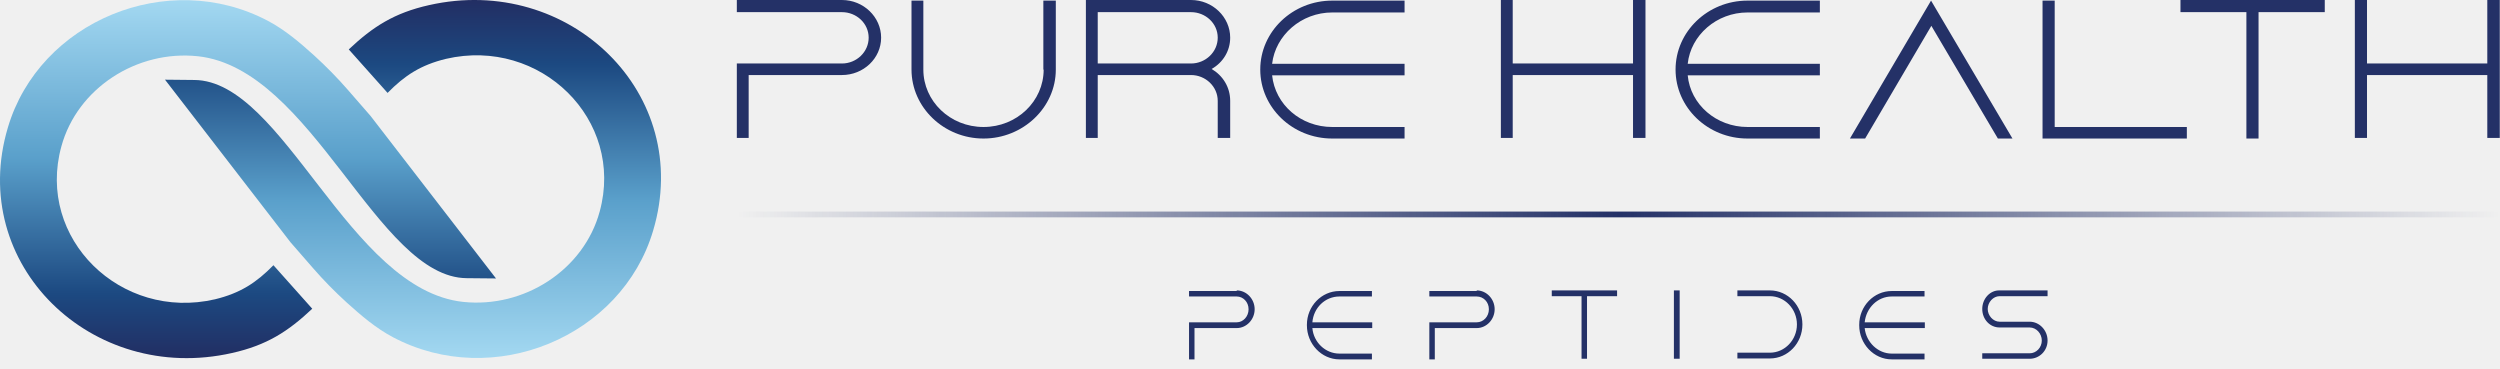
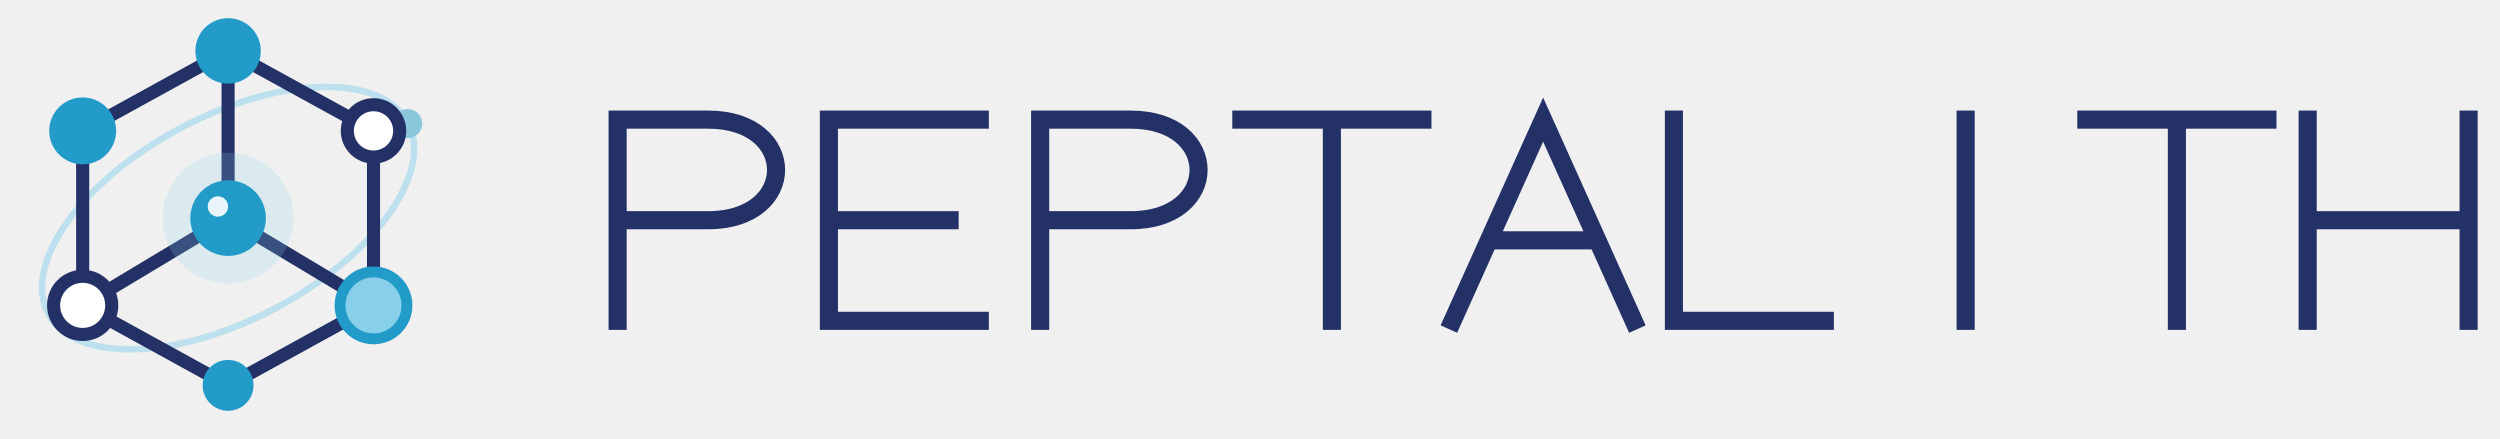
- <svg xmlns="http://www.w3.org/2000/svg" width="251" height="37" viewBox="0 0 251 37" fill="none">
-   <path d="M84.53 0H73.977V1.22H84.53C85.994 1.22 87.214 2.349 87.214 3.782C87.214 5.216 85.994 6.375 84.53 6.375H73.977V13.848H75.166V7.534H84.53C86.696 7.534 88.465 5.856 88.465 3.782C88.465 1.708 86.696 0 84.53 0ZM104.752 0.061V6.985H104.783C104.783 10.157 102.099 12.75 98.744 12.75C95.388 12.75 92.704 10.157 92.704 6.985V0.061H91.515V6.985C91.515 10.797 94.778 13.909 98.744 13.909C102.709 13.909 106.003 10.797 106.003 6.985V0.061H104.752ZM121.65 6.924C122.779 6.283 123.511 5.124 123.511 3.782C123.511 1.708 121.742 0 119.576 0H109.023V13.848H110.212V7.534H119.576C121.04 7.534 122.26 8.693 122.26 10.126V13.848H123.511V10.126C123.511 8.754 122.779 7.595 121.65 6.924ZM119.576 6.375H110.212V1.22H119.576C121.04 1.22 122.26 2.349 122.26 3.782C122.26 5.216 121.04 6.375 119.576 6.375ZM133.759 1.251H141.018V0.061H133.759C129.763 0.061 126.53 3.172 126.53 6.985C126.53 10.797 129.763 13.909 133.759 13.909H141.018V12.75H133.759C130.587 12.75 128.025 10.492 127.72 7.564H141.018V6.405H127.72C128.055 3.538 130.648 1.251 133.759 1.251ZM163.955 0V6.375H151.877V0H150.687V13.848H151.877V7.534H163.955V13.848H165.206V0H163.955ZM175.454 1.251H182.714V0.061H175.454C171.459 0.061 168.226 3.172 168.226 6.985C168.226 10.797 171.459 13.909 175.454 13.909H182.714V12.75H175.454C172.313 12.75 169.72 10.492 169.446 7.564H182.714V6.405H169.446C169.751 3.538 172.343 1.251 175.454 1.251ZM193.877 0.061L185.733 13.909H187.259L193.908 2.593L200.588 13.909H202.052L193.877 0.061ZM206.291 12.75V0.061H205.071V13.909H219.559V12.75H206.291ZM218.919 0V1.22H225.538V13.909H226.758V1.22H233.407V0H218.919ZM249.725 0V6.375H237.647V0H236.427V13.848H237.647V7.534H249.725V13.848H250.976V0H249.725Z" fill="#243167" />
-   <path d="M74.023 21.531H250.931" stroke="url(#paint0_linear_2808_504)" stroke-width="0.58" />
-   <path d="M124.168 29.157V29.218H119.379V29.767H124.168C124.808 29.767 125.357 30.316 125.357 31.048C125.357 31.78 124.808 32.36 124.168 32.36H119.379V36.081H119.928V32.939H124.168C125.144 32.939 125.967 32.085 125.967 31.048C125.967 30.011 125.144 29.157 124.168 29.157ZM137.771 32.36H131.762C131.884 30.896 133.043 29.767 134.477 29.767H137.741V29.218H134.477C132.677 29.218 131.213 30.743 131.213 32.604V32.665C131.213 34.525 132.677 36.081 134.477 36.081H137.741V35.501H134.477C133.074 35.501 131.884 34.373 131.762 32.939H137.771V32.36ZM148.264 29.157V29.218H143.505V29.767H148.264C148.935 29.767 149.484 30.316 149.484 31.048C149.484 31.78 148.935 32.36 148.264 32.36H143.505V36.081H144.054V32.939H148.264C149.24 32.939 150.063 32.085 150.063 31.048C150.063 30.011 149.24 29.157 148.264 29.157ZM155.797 29.157V29.737H158.787V36.02H159.336V29.737H162.355V29.157H155.797ZM168.059 29.157V36.02H168.639V29.157H168.059ZM177.697 29.157H174.434V29.737H177.697C179.192 29.737 180.412 31.018 180.412 32.573C180.412 34.129 179.192 35.41 177.697 35.41H174.434V35.989H177.697C179.497 35.989 180.961 34.464 180.961 32.573C180.961 30.682 179.497 29.157 177.697 29.157ZM193.253 32.36H187.214C187.366 30.896 188.525 29.767 189.928 29.767H193.223V29.218H189.928C188.129 29.218 186.665 30.743 186.665 32.604V32.665C186.665 34.525 188.129 36.081 189.928 36.081H193.223V35.501H189.928C188.556 35.501 187.366 34.373 187.214 32.939H193.253V32.36ZM200.756 29.737H205.576V29.157H200.756C199.811 29.127 199.018 29.981 199.018 31.018C199.018 32.055 199.78 32.878 200.756 32.878H203.776C204.447 32.878 204.996 33.488 204.996 34.19C204.996 34.891 204.447 35.471 203.776 35.471H199.018V36.02H203.776C204.752 36.02 205.576 35.227 205.576 34.19C205.576 33.153 204.752 32.299 203.776 32.299H200.756C200.116 32.299 199.567 31.689 199.567 31.018C199.567 30.347 200.116 29.737 200.756 29.737Z" fill="#243167" />
-   <path d="M16.589 8.03L29.164 24.32L31.418 26.909C32.48 28.131 33.623 29.294 34.825 30.388C36.258 31.678 37.721 32.938 39.455 33.857C49.535 39.193 62.431 33.808 65.577 23.147C69.675 9.417 57.16 -2.671 43.072 0.515C39.585 1.297 37.441 2.675 35.016 4.961L38.913 9.329C40.627 7.58 42.24 6.525 44.775 5.909C54.244 3.71 62.751 12.007 60.206 21.251C58.613 27.095 52.631 30.965 46.489 30.31C34.996 29.059 28.492 8.088 19.505 8.03L16.559 8L16.579 8.02L16.589 8.03Z" fill="url(#paint1_linear_2808_504)" />
-   <path d="M49.777 27.928L37.202 11.638L34.948 9.048C33.886 7.827 32.743 6.664 31.541 5.569C30.108 4.279 28.645 3.019 26.912 2.1C16.831 -3.235 3.935 2.149 0.789 12.81C-3.309 26.54 9.206 38.628 23.294 35.442C26.781 34.661 28.925 33.283 31.35 30.996L27.453 26.628C25.739 28.377 24.126 29.433 21.591 30.048C12.122 32.247 3.615 23.951 6.16 14.706C7.753 8.863 13.735 4.993 19.877 5.648C31.37 6.898 37.873 27.869 46.861 27.928L49.807 27.957L49.787 27.938L49.777 27.928Z" fill="url(#paint2_linear_2808_504)" />
-   <defs>
-     <linearGradient id="paint0_linear_2808_504" x1="74.023" y1="22.031" x2="250.931" y2="22.031" gradientUnits="userSpaceOnUse">
-       <stop stop-color="#243167" stop-opacity="0" />
-       <stop offset="0.5" stop-color="#243167" />
-       <stop offset="1" stop-color="#243167" stop-opacity="0" />
-     </linearGradient>
-     <linearGradient id="paint1_linear_2808_504" x1="41.469" y1="0.007" x2="41.469" y2="35.948" gradientUnits="userSpaceOnUse">
-       <stop stop-color="#222E63" />
-       <stop offset="0.18" stop-color="#1C4981" />
-       <stop offset="0.56" stop-color="#5AA0CB" />
-       <stop offset="1" stop-color="#A3D8F1" />
-     </linearGradient>
-     <linearGradient id="paint2_linear_2808_504" x1="24.898" y1="35.96" x2="24.898" y2="0.009" gradientUnits="userSpaceOnUse">
-       <stop stop-color="#222E63" />
-       <stop offset="0.18" stop-color="#1C4981" />
-       <stop offset="0.56" stop-color="#5AA0CB" />
-       <stop offset="1" stop-color="#A3D8F1" />
-     </linearGradient>
-   </defs>
+ <svg xmlns="http://www.w3.org/2000/svg" width="251" height="44" viewBox="0 0 251 44" fill="none" role="img" aria-label="Peptalith">
+   <style>
+   .molecule-structure{transform-origin:30px 30px;animation:molecule-spin 28s linear infinite}
+   .molecule-core{transform-origin:30px 30px;animation:molecule-breathe 4.8s ease-in-out infinite}
+   .molecule-orbit{transform-origin:30px 30px;animation:molecule-spin 12s linear infinite reverse}
+   @keyframes molecule-spin{to{transform:rotate(360deg)}}
+   @keyframes molecule-breathe{0%,100%{opacity:.8;transform:scale(.92)}50%{opacity:1;transform:scale(1.08)}}
+   @media(prefers-reduced-motion:reduce){.molecule-structure,.molecule-core,.molecule-orbit{animation:none}}
+ </style>
+   <g transform="translate(1 0) scale(.73)">
+     <g fill="none" stroke-linecap="round" stroke-linejoin="round">
+       <g class="molecule-orbit" opacity=".5">
+         <ellipse cx="30" cy="30" rx="28" ry="14" transform="rotate(-28 30 30)" stroke="#88d0e9" stroke-width=".9" />
+         <circle cx="54.7" cy="17" r="2" fill="#239bc8" />
+       </g>
+       <g class="molecule-structure">
+         <path d="M30 7 50 18v24L30 53 10 42V18ZM30 30 30 7M30 30 50 42M30 30 10 42" stroke="#243167" stroke-width="1.8" />
+         <circle cx="30" cy="7" r="4" fill="#239bc8" stroke="#239bc8" />
+         <circle cx="50" cy="18" r="3.6" fill="#ffffff" stroke="#243167" stroke-width="1.8" />
+         <circle cx="50" cy="42" r="4.6" fill="#88d0e9" stroke="#239bc8" stroke-width="1.5" />
+         <circle cx="30" cy="53" r="3.5" fill="#239bc8" />
+         <circle cx="10" cy="42" r="4" fill="#ffffff" stroke="#243167" stroke-width="1.8" />
+         <circle cx="10" cy="18" r="4.6" fill="#239bc8" />
+       </g>
+       <g class="molecule-core">
+         <circle cx="30" cy="30" r="9" fill="#88d0e9" opacity=".2" />
+         <circle cx="30" cy="30" r="5.2" fill="#239bc8" />
+         <circle cx="28.6" cy="28.4" r="1.4" fill="#ffffff" opacity=".9" />
+       </g>
+     </g>
+   </g>
+   <g transform="translate(61 11) scale(1.01)">
+     <g fill="none" stroke="#243167" stroke-width="1.8" stroke-linecap="square" stroke-linejoin="miter">
+       <path transform="translate(0 0)" d="M1 21V1H10C19 1 19 11 10 11H1" />
+       <path transform="translate(21 0)" d="M16 1H1V21H16M1 11H13" />
+       <path transform="translate(42 0)" d="M1 21V1H10C19 1 19 11 10 11H1" />
+       <path transform="translate(63 0)" d="M0 1H18M9 1V21" />
+       <path transform="translate(84 0)" d="M0 21L9 1L18 21M4 13H14" />
+       <path transform="translate(105 0)" d="M1 1V21H16" />
+       <path transform="translate(126 0)" d="M9 1V21" />
+       <path transform="translate(147 0)" d="M0 1H18M9 1V21" />
+       <path transform="translate(168 0)" d="M1 1V21M17 1V21M1 11H17" />
+     </g>
+   </g>
</svg>
